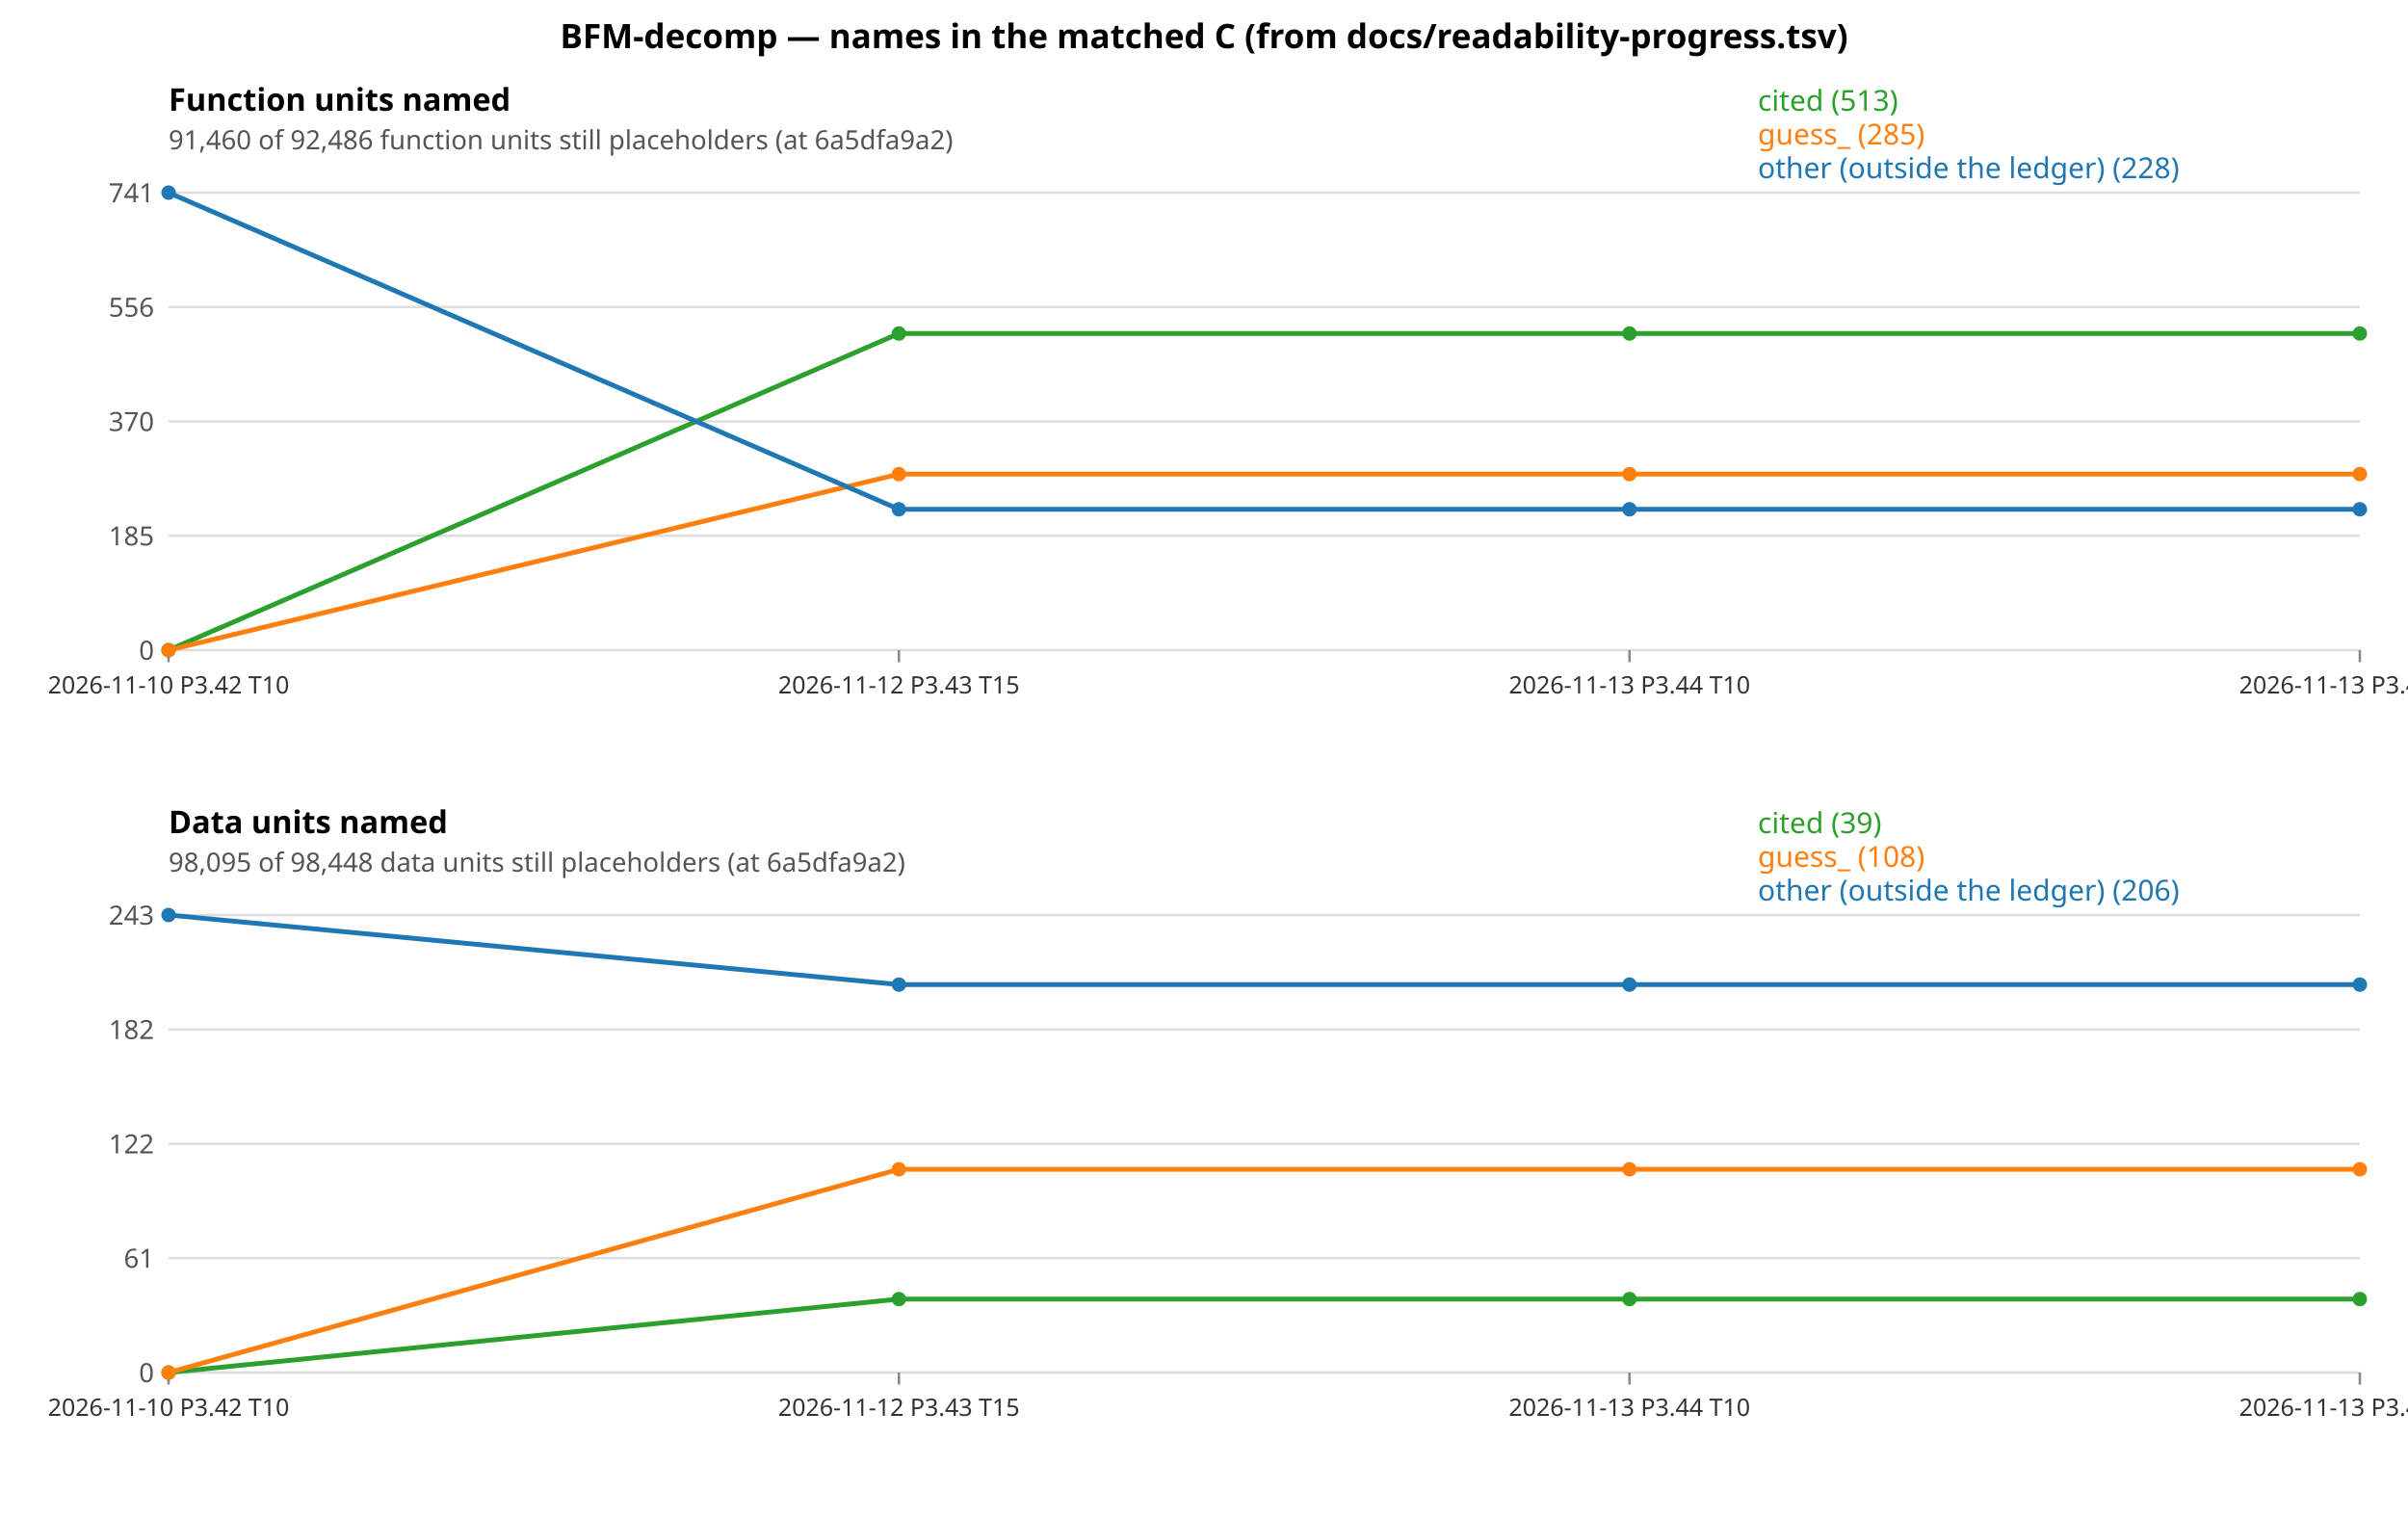
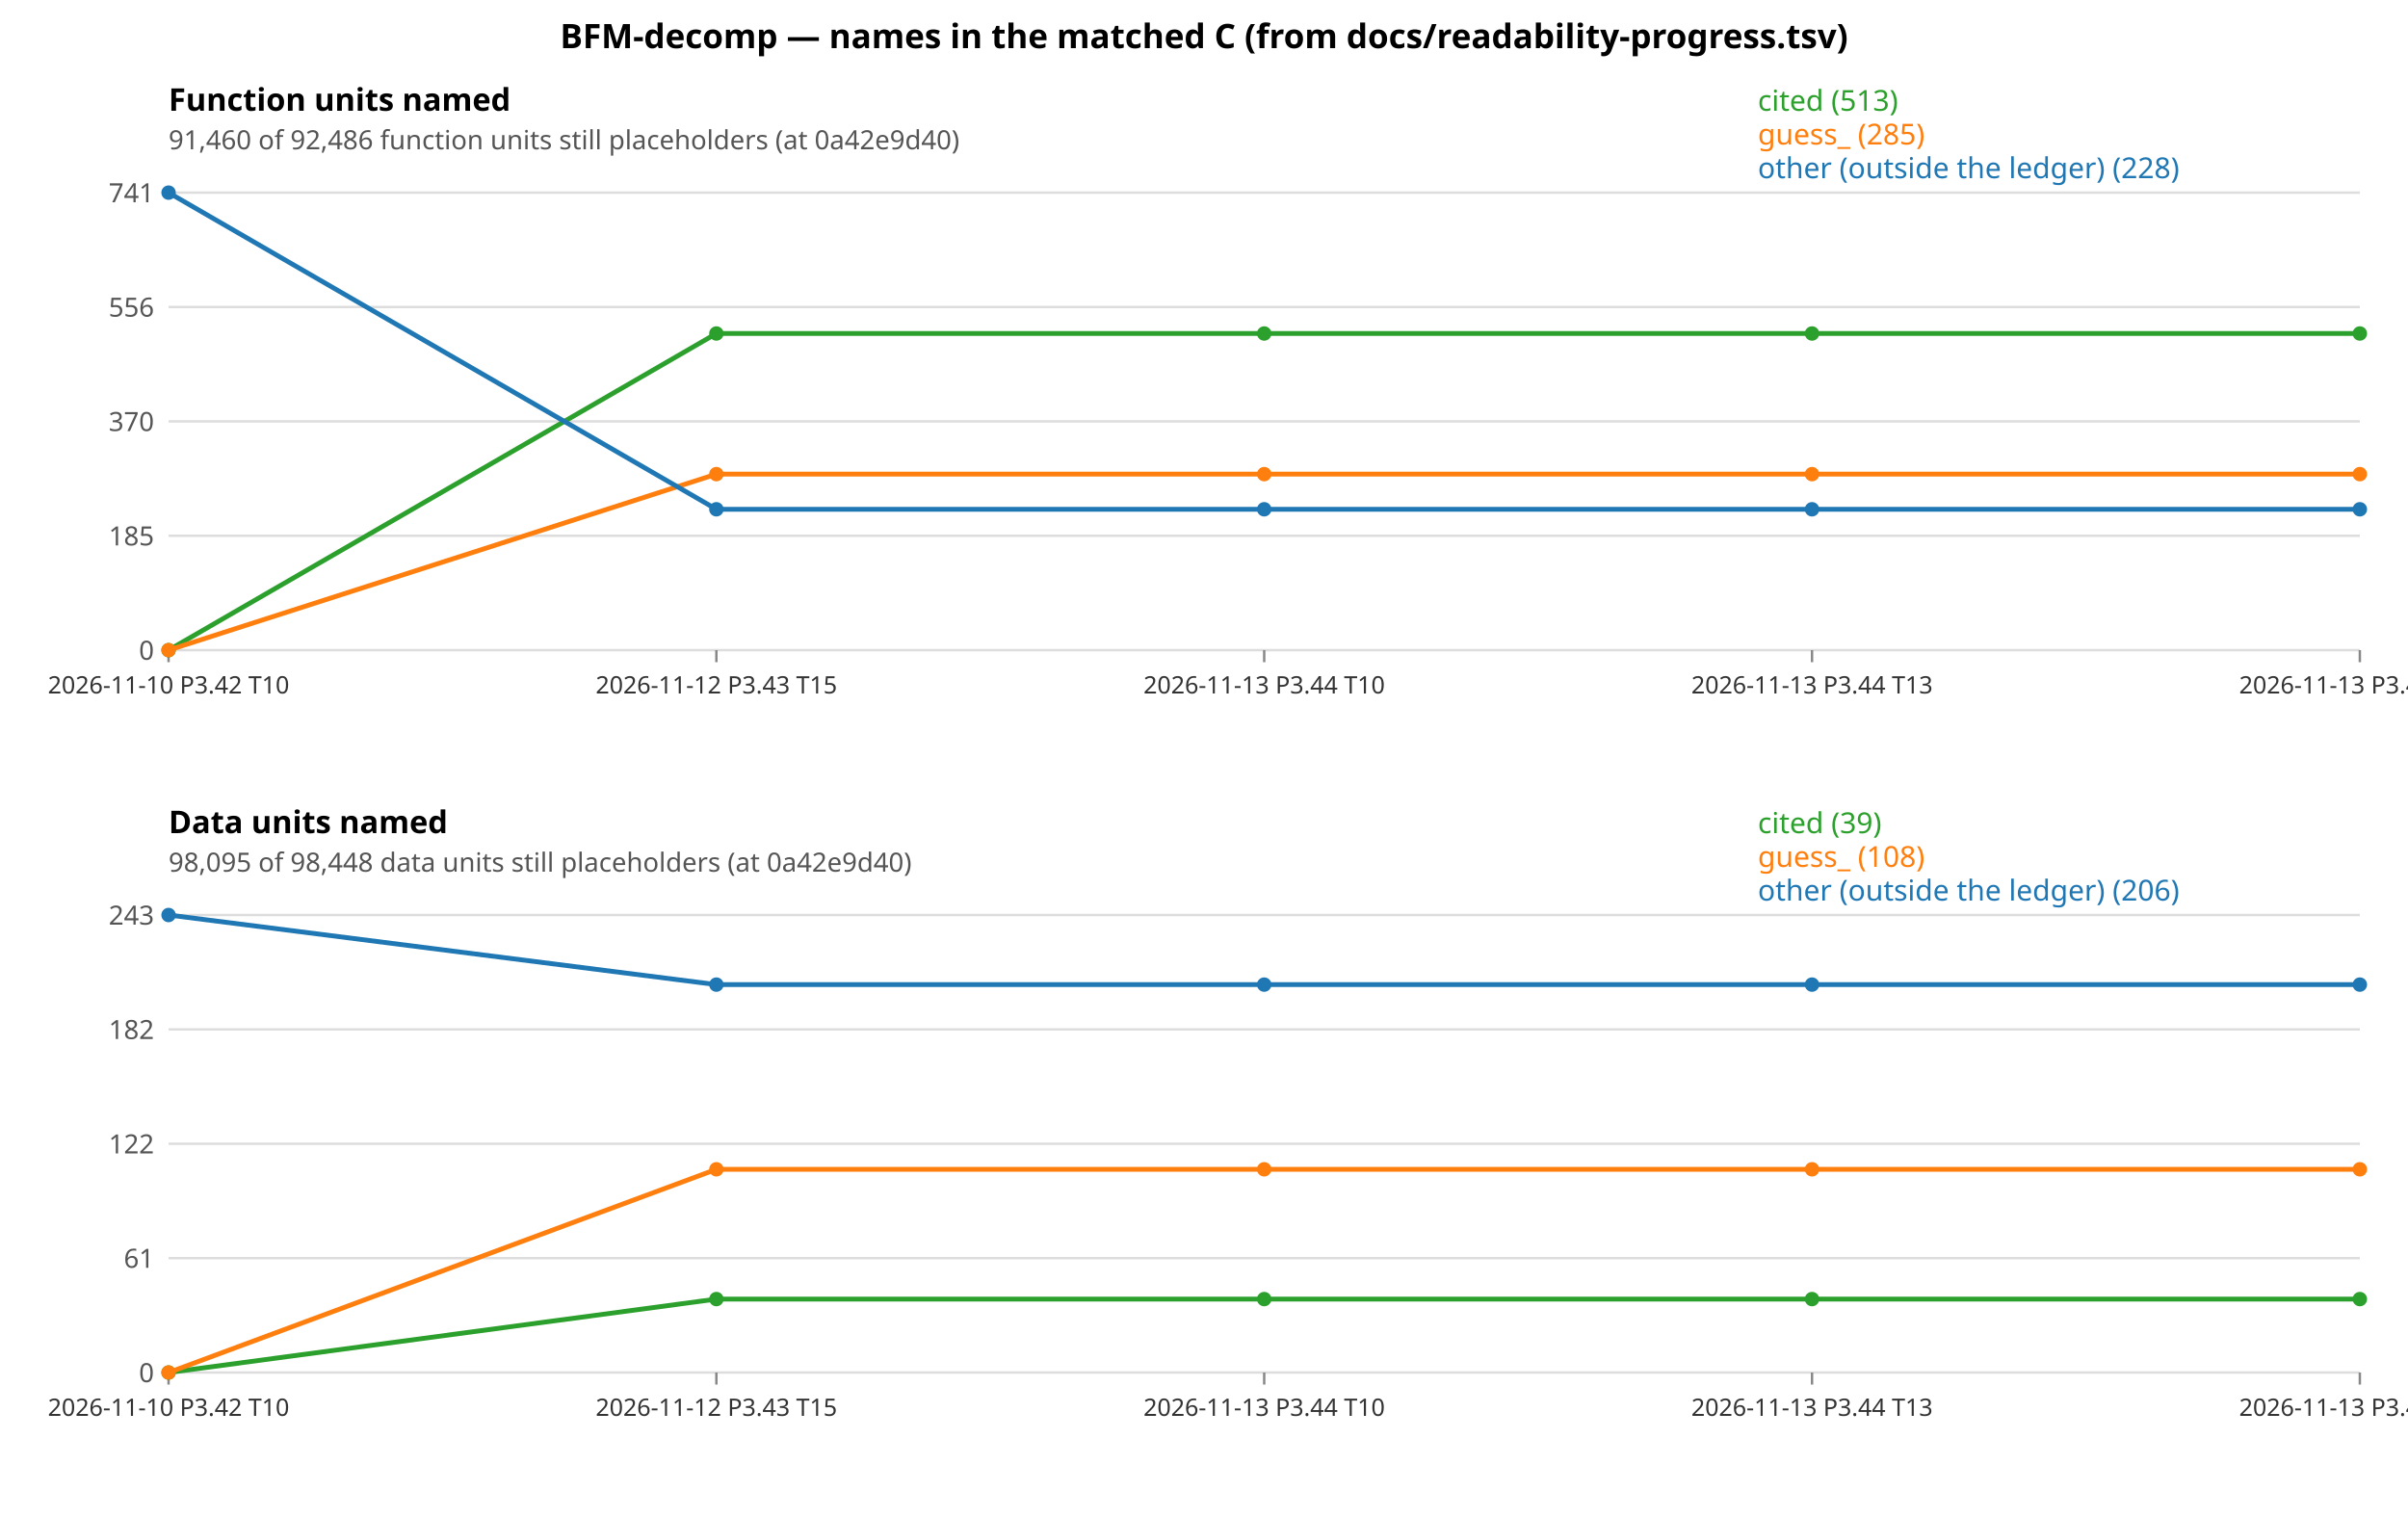
<svg xmlns="http://www.w3.org/2000/svg" width="1000" height="630" viewBox="0 0 1000 630" font-family="sans-serif">
  <rect width="1000" height="630" fill="white" />
  <text x="500" y="20" text-anchor="middle" font-size="14" font-weight="bold">BFM-decomp — names in the matched C (from docs/readability-progress.tsv)</text>
  <text x="70" y="46" font-size="13" font-weight="bold">Function units named</text>
-   <text x="70" y="62" font-size="11" fill="#555">91,460 of 92,486 function units still placeholders (at 6a5dfa9a2)</text>
+   <text x="70" y="62" font-size="11" fill="#555">91,460 of 92,486 function units still placeholders (at 0a42e9d40)</text>
  <line x1="70" y1="270.0" x2="980" y2="270.0" stroke="#ddd" />
  <text x="64" y="274.0" text-anchor="end" font-size="11" fill="#555">0</text>
  <line x1="70" y1="222.5" x2="980" y2="222.5" stroke="#ddd" />
  <text x="64" y="226.5" text-anchor="end" font-size="11" fill="#555">185</text>
  <line x1="70" y1="175.0" x2="980" y2="175.0" stroke="#ddd" />
  <text x="64" y="179.0" text-anchor="end" font-size="11" fill="#555">370</text>
  <line x1="70" y1="127.5" x2="980" y2="127.5" stroke="#ddd" />
  <text x="64" y="131.5" text-anchor="end" font-size="11" fill="#555">556</text>
  <line x1="70" y1="80.0" x2="980" y2="80.0" stroke="#ddd" />
  <text x="64" y="84.0" text-anchor="end" font-size="11" fill="#555">741</text>
  <line x1="70.0" y1="270" x2="70.0" y2="275" stroke="#888" />
  <text x="70.0" y="288" text-anchor="middle" font-size="10" fill="#333">2026-11-10 P3.42 T10</text>
-   <line x1="373.3" y1="270" x2="373.3" y2="275" stroke="#888" />
-   <text x="373.3" y="288" text-anchor="middle" font-size="10" fill="#333">2026-11-12 P3.43 T15</text>
-   <line x1="676.7" y1="270" x2="676.7" y2="275" stroke="#888" />
-   <text x="676.7" y="288" text-anchor="middle" font-size="10" fill="#333">2026-11-13 P3.44 T10</text>
+   <line x1="297.5" y1="270" x2="297.5" y2="275" stroke="#888" />
+   <text x="297.5" y="288" text-anchor="middle" font-size="10" fill="#333">2026-11-12 P3.43 T15</text>
+   <line x1="525.0" y1="270" x2="525.0" y2="275" stroke="#888" />
+   <text x="525.0" y="288" text-anchor="middle" font-size="10" fill="#333">2026-11-13 P3.44 T10</text>
+   <line x1="752.5" y1="270" x2="752.5" y2="275" stroke="#888" />
+   <text x="752.5" y="288" text-anchor="middle" font-size="10" fill="#333">2026-11-13 P3.44 T13</text>
  <line x1="980.0" y1="270" x2="980.0" y2="275" stroke="#888" />
-   <text x="980.0" y="288" text-anchor="middle" font-size="10" fill="#333">2026-11-13 P3.44 T13</text>
-   <polyline fill="none" stroke="#2ca02c" stroke-width="2" points="70.0,270.0 373.3,138.5 676.7,138.5 980.0,138.5" />
+   <text x="980.0" y="288" text-anchor="middle" font-size="10" fill="#333">2026-11-13 P3.44 T14</text>
+   <polyline fill="none" stroke="#2ca02c" stroke-width="2" points="70.0,270.0 297.5,138.5 525.0,138.5 752.5,138.5 980.0,138.5" />
  <circle cx="70.0" cy="270.0" r="3" fill="#2ca02c" />
-   <circle cx="373.3" cy="138.5" r="3" fill="#2ca02c" />
-   <circle cx="676.7" cy="138.5" r="3" fill="#2ca02c" />
+   <circle cx="297.5" cy="138.5" r="3" fill="#2ca02c" />
+   <circle cx="525.0" cy="138.5" r="3" fill="#2ca02c" />
+   <circle cx="752.5" cy="138.5" r="3" fill="#2ca02c" />
  <circle cx="980.0" cy="138.5" r="3" fill="#2ca02c" />
  <text x="730" y="46" font-size="12" fill="#2ca02c">cited (513)</text>
-   <polyline fill="none" stroke="#ff7f0e" stroke-width="2" points="70.0,270.0 373.3,196.9 676.7,196.9 980.0,196.9" />
+   <polyline fill="none" stroke="#ff7f0e" stroke-width="2" points="70.0,270.0 297.5,196.9 525.0,196.9 752.5,196.9 980.0,196.9" />
  <circle cx="70.0" cy="270.0" r="3" fill="#ff7f0e" />
-   <circle cx="373.3" cy="196.9" r="3" fill="#ff7f0e" />
-   <circle cx="676.7" cy="196.9" r="3" fill="#ff7f0e" />
+   <circle cx="297.5" cy="196.9" r="3" fill="#ff7f0e" />
+   <circle cx="525.0" cy="196.9" r="3" fill="#ff7f0e" />
+   <circle cx="752.5" cy="196.9" r="3" fill="#ff7f0e" />
  <circle cx="980.0" cy="196.9" r="3" fill="#ff7f0e" />
  <text x="730" y="60" font-size="12" fill="#ff7f0e">guess_ (285)</text>
-   <polyline fill="none" stroke="#1f77b4" stroke-width="2" points="70.0,80.0 373.3,211.5 676.7,211.5 980.0,211.5" />
+   <polyline fill="none" stroke="#1f77b4" stroke-width="2" points="70.0,80.0 297.5,211.5 525.0,211.5 752.5,211.5 980.0,211.5" />
  <circle cx="70.0" cy="80.0" r="3" fill="#1f77b4" />
-   <circle cx="373.3" cy="211.5" r="3" fill="#1f77b4" />
-   <circle cx="676.7" cy="211.5" r="3" fill="#1f77b4" />
+   <circle cx="297.5" cy="211.5" r="3" fill="#1f77b4" />
+   <circle cx="525.0" cy="211.5" r="3" fill="#1f77b4" />
+   <circle cx="752.5" cy="211.5" r="3" fill="#1f77b4" />
  <circle cx="980.0" cy="211.5" r="3" fill="#1f77b4" />
  <text x="730" y="74" font-size="12" fill="#1f77b4">other (outside the ledger) (228)</text>
  <text x="70" y="346" font-size="13" font-weight="bold">Data units named</text>
-   <text x="70" y="362" font-size="11" fill="#555">98,095 of 98,448 data units still placeholders (at 6a5dfa9a2)</text>
+   <text x="70" y="362" font-size="11" fill="#555">98,095 of 98,448 data units still placeholders (at 0a42e9d40)</text>
  <line x1="70" y1="570.0" x2="980" y2="570.0" stroke="#ddd" />
  <text x="64" y="574.0" text-anchor="end" font-size="11" fill="#555">0</text>
  <line x1="70" y1="522.5" x2="980" y2="522.5" stroke="#ddd" />
  <text x="64" y="526.5" text-anchor="end" font-size="11" fill="#555">61</text>
  <line x1="70" y1="475.0" x2="980" y2="475.0" stroke="#ddd" />
  <text x="64" y="479.0" text-anchor="end" font-size="11" fill="#555">122</text>
  <line x1="70" y1="427.5" x2="980" y2="427.5" stroke="#ddd" />
  <text x="64" y="431.5" text-anchor="end" font-size="11" fill="#555">182</text>
  <line x1="70" y1="380.0" x2="980" y2="380.0" stroke="#ddd" />
  <text x="64" y="384.0" text-anchor="end" font-size="11" fill="#555">243</text>
  <line x1="70.0" y1="570" x2="70.0" y2="575" stroke="#888" />
  <text x="70.0" y="588" text-anchor="middle" font-size="10" fill="#333">2026-11-10 P3.42 T10</text>
-   <line x1="373.3" y1="570" x2="373.3" y2="575" stroke="#888" />
-   <text x="373.3" y="588" text-anchor="middle" font-size="10" fill="#333">2026-11-12 P3.43 T15</text>
-   <line x1="676.7" y1="570" x2="676.7" y2="575" stroke="#888" />
-   <text x="676.7" y="588" text-anchor="middle" font-size="10" fill="#333">2026-11-13 P3.44 T10</text>
+   <line x1="297.5" y1="570" x2="297.5" y2="575" stroke="#888" />
+   <text x="297.5" y="588" text-anchor="middle" font-size="10" fill="#333">2026-11-12 P3.43 T15</text>
+   <line x1="525.0" y1="570" x2="525.0" y2="575" stroke="#888" />
+   <text x="525.0" y="588" text-anchor="middle" font-size="10" fill="#333">2026-11-13 P3.44 T10</text>
+   <line x1="752.5" y1="570" x2="752.5" y2="575" stroke="#888" />
+   <text x="752.5" y="588" text-anchor="middle" font-size="10" fill="#333">2026-11-13 P3.44 T13</text>
  <line x1="980.0" y1="570" x2="980.0" y2="575" stroke="#888" />
-   <text x="980.0" y="588" text-anchor="middle" font-size="10" fill="#333">2026-11-13 P3.44 T13</text>
-   <polyline fill="none" stroke="#2ca02c" stroke-width="2" points="70.0,570.0 373.3,539.5 676.7,539.5 980.0,539.5" />
+   <text x="980.0" y="588" text-anchor="middle" font-size="10" fill="#333">2026-11-13 P3.44 T14</text>
+   <polyline fill="none" stroke="#2ca02c" stroke-width="2" points="70.0,570.0 297.5,539.5 525.0,539.5 752.5,539.5 980.0,539.5" />
  <circle cx="70.0" cy="570.0" r="3" fill="#2ca02c" />
-   <circle cx="373.3" cy="539.5" r="3" fill="#2ca02c" />
-   <circle cx="676.7" cy="539.5" r="3" fill="#2ca02c" />
+   <circle cx="297.5" cy="539.5" r="3" fill="#2ca02c" />
+   <circle cx="525.0" cy="539.5" r="3" fill="#2ca02c" />
+   <circle cx="752.5" cy="539.5" r="3" fill="#2ca02c" />
  <circle cx="980.0" cy="539.5" r="3" fill="#2ca02c" />
  <text x="730" y="346" font-size="12" fill="#2ca02c">cited (39)</text>
-   <polyline fill="none" stroke="#ff7f0e" stroke-width="2" points="70.0,570.0 373.3,485.6 676.7,485.6 980.0,485.6" />
+   <polyline fill="none" stroke="#ff7f0e" stroke-width="2" points="70.0,570.0 297.5,485.6 525.0,485.6 752.5,485.6 980.0,485.6" />
  <circle cx="70.0" cy="570.0" r="3" fill="#ff7f0e" />
-   <circle cx="373.3" cy="485.6" r="3" fill="#ff7f0e" />
-   <circle cx="676.7" cy="485.6" r="3" fill="#ff7f0e" />
+   <circle cx="297.5" cy="485.6" r="3" fill="#ff7f0e" />
+   <circle cx="525.0" cy="485.6" r="3" fill="#ff7f0e" />
+   <circle cx="752.5" cy="485.6" r="3" fill="#ff7f0e" />
  <circle cx="980.0" cy="485.6" r="3" fill="#ff7f0e" />
  <text x="730" y="360" font-size="12" fill="#ff7f0e">guess_ (108)</text>
-   <polyline fill="none" stroke="#1f77b4" stroke-width="2" points="70.0,380.0 373.3,408.9 676.7,408.9 980.0,408.9" />
+   <polyline fill="none" stroke="#1f77b4" stroke-width="2" points="70.0,380.0 297.5,408.9 525.0,408.9 752.5,408.9 980.0,408.9" />
  <circle cx="70.0" cy="380.0" r="3" fill="#1f77b4" />
-   <circle cx="373.3" cy="408.9" r="3" fill="#1f77b4" />
-   <circle cx="676.7" cy="408.9" r="3" fill="#1f77b4" />
+   <circle cx="297.5" cy="408.9" r="3" fill="#1f77b4" />
+   <circle cx="525.0" cy="408.9" r="3" fill="#1f77b4" />
+   <circle cx="752.5" cy="408.9" r="3" fill="#1f77b4" />
  <circle cx="980.0" cy="408.9" r="3" fill="#1f77b4" />
  <text x="730" y="374" font-size="12" fill="#1f77b4">other (outside the ledger) (206)</text>
</svg>
